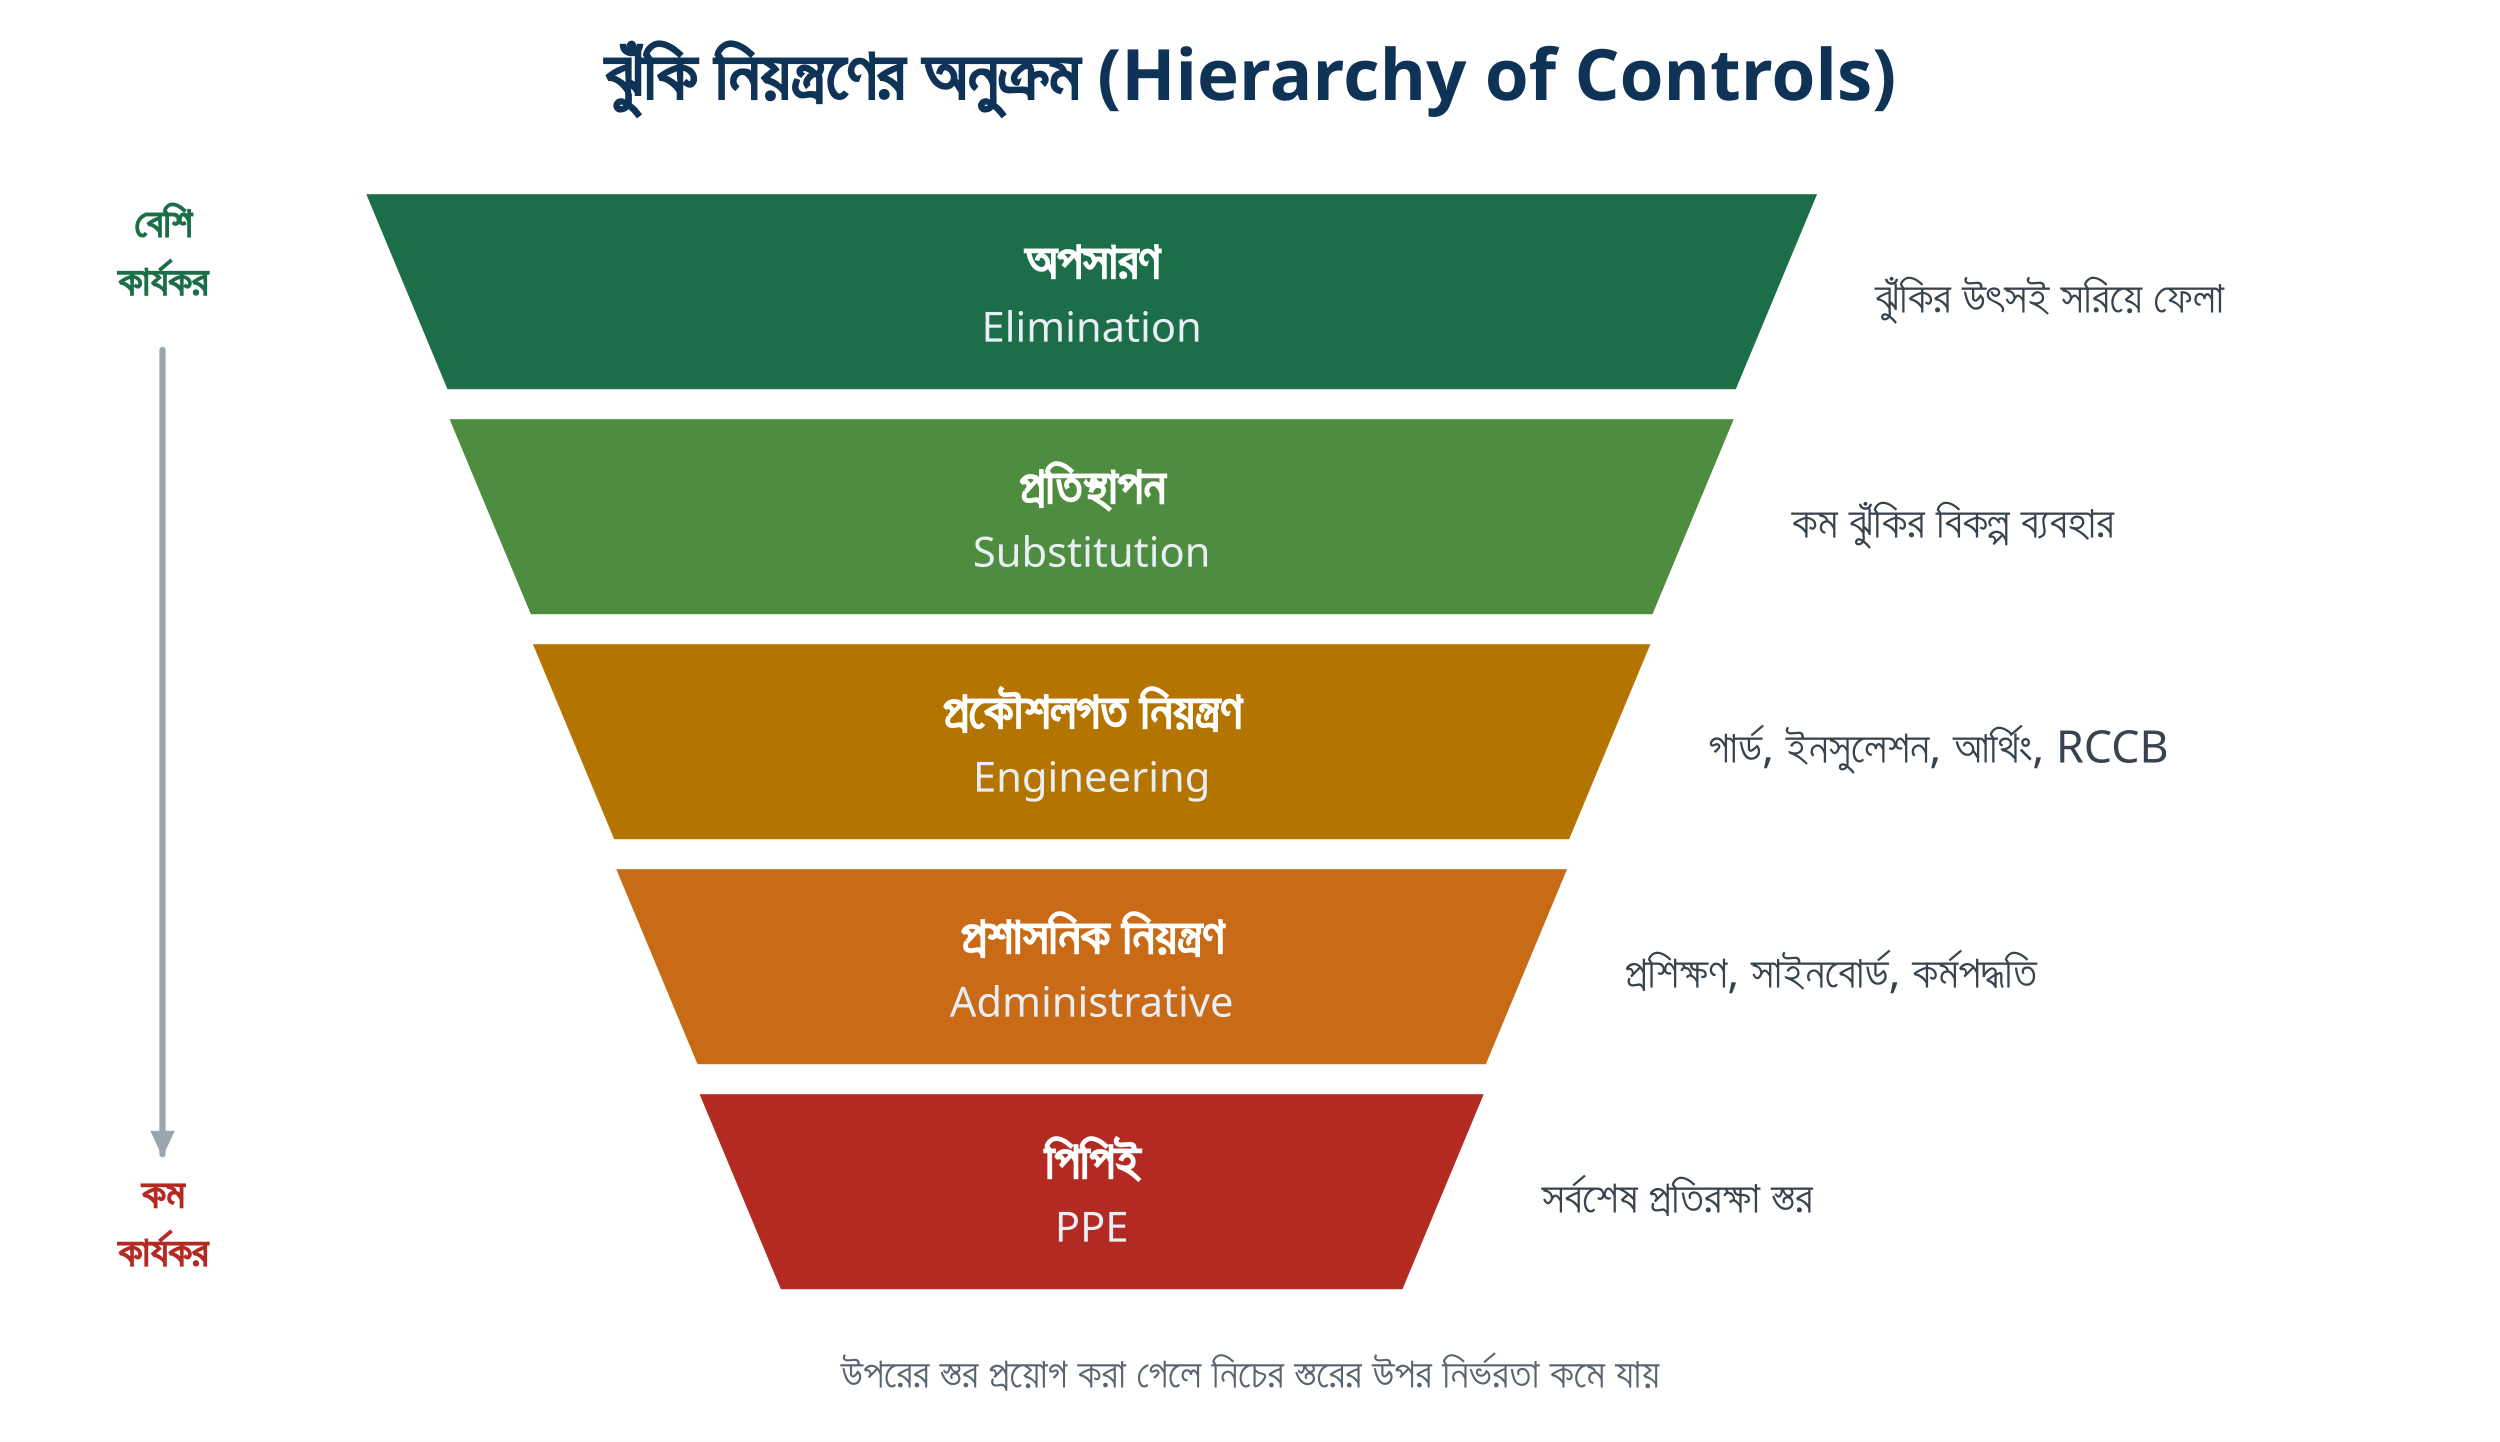
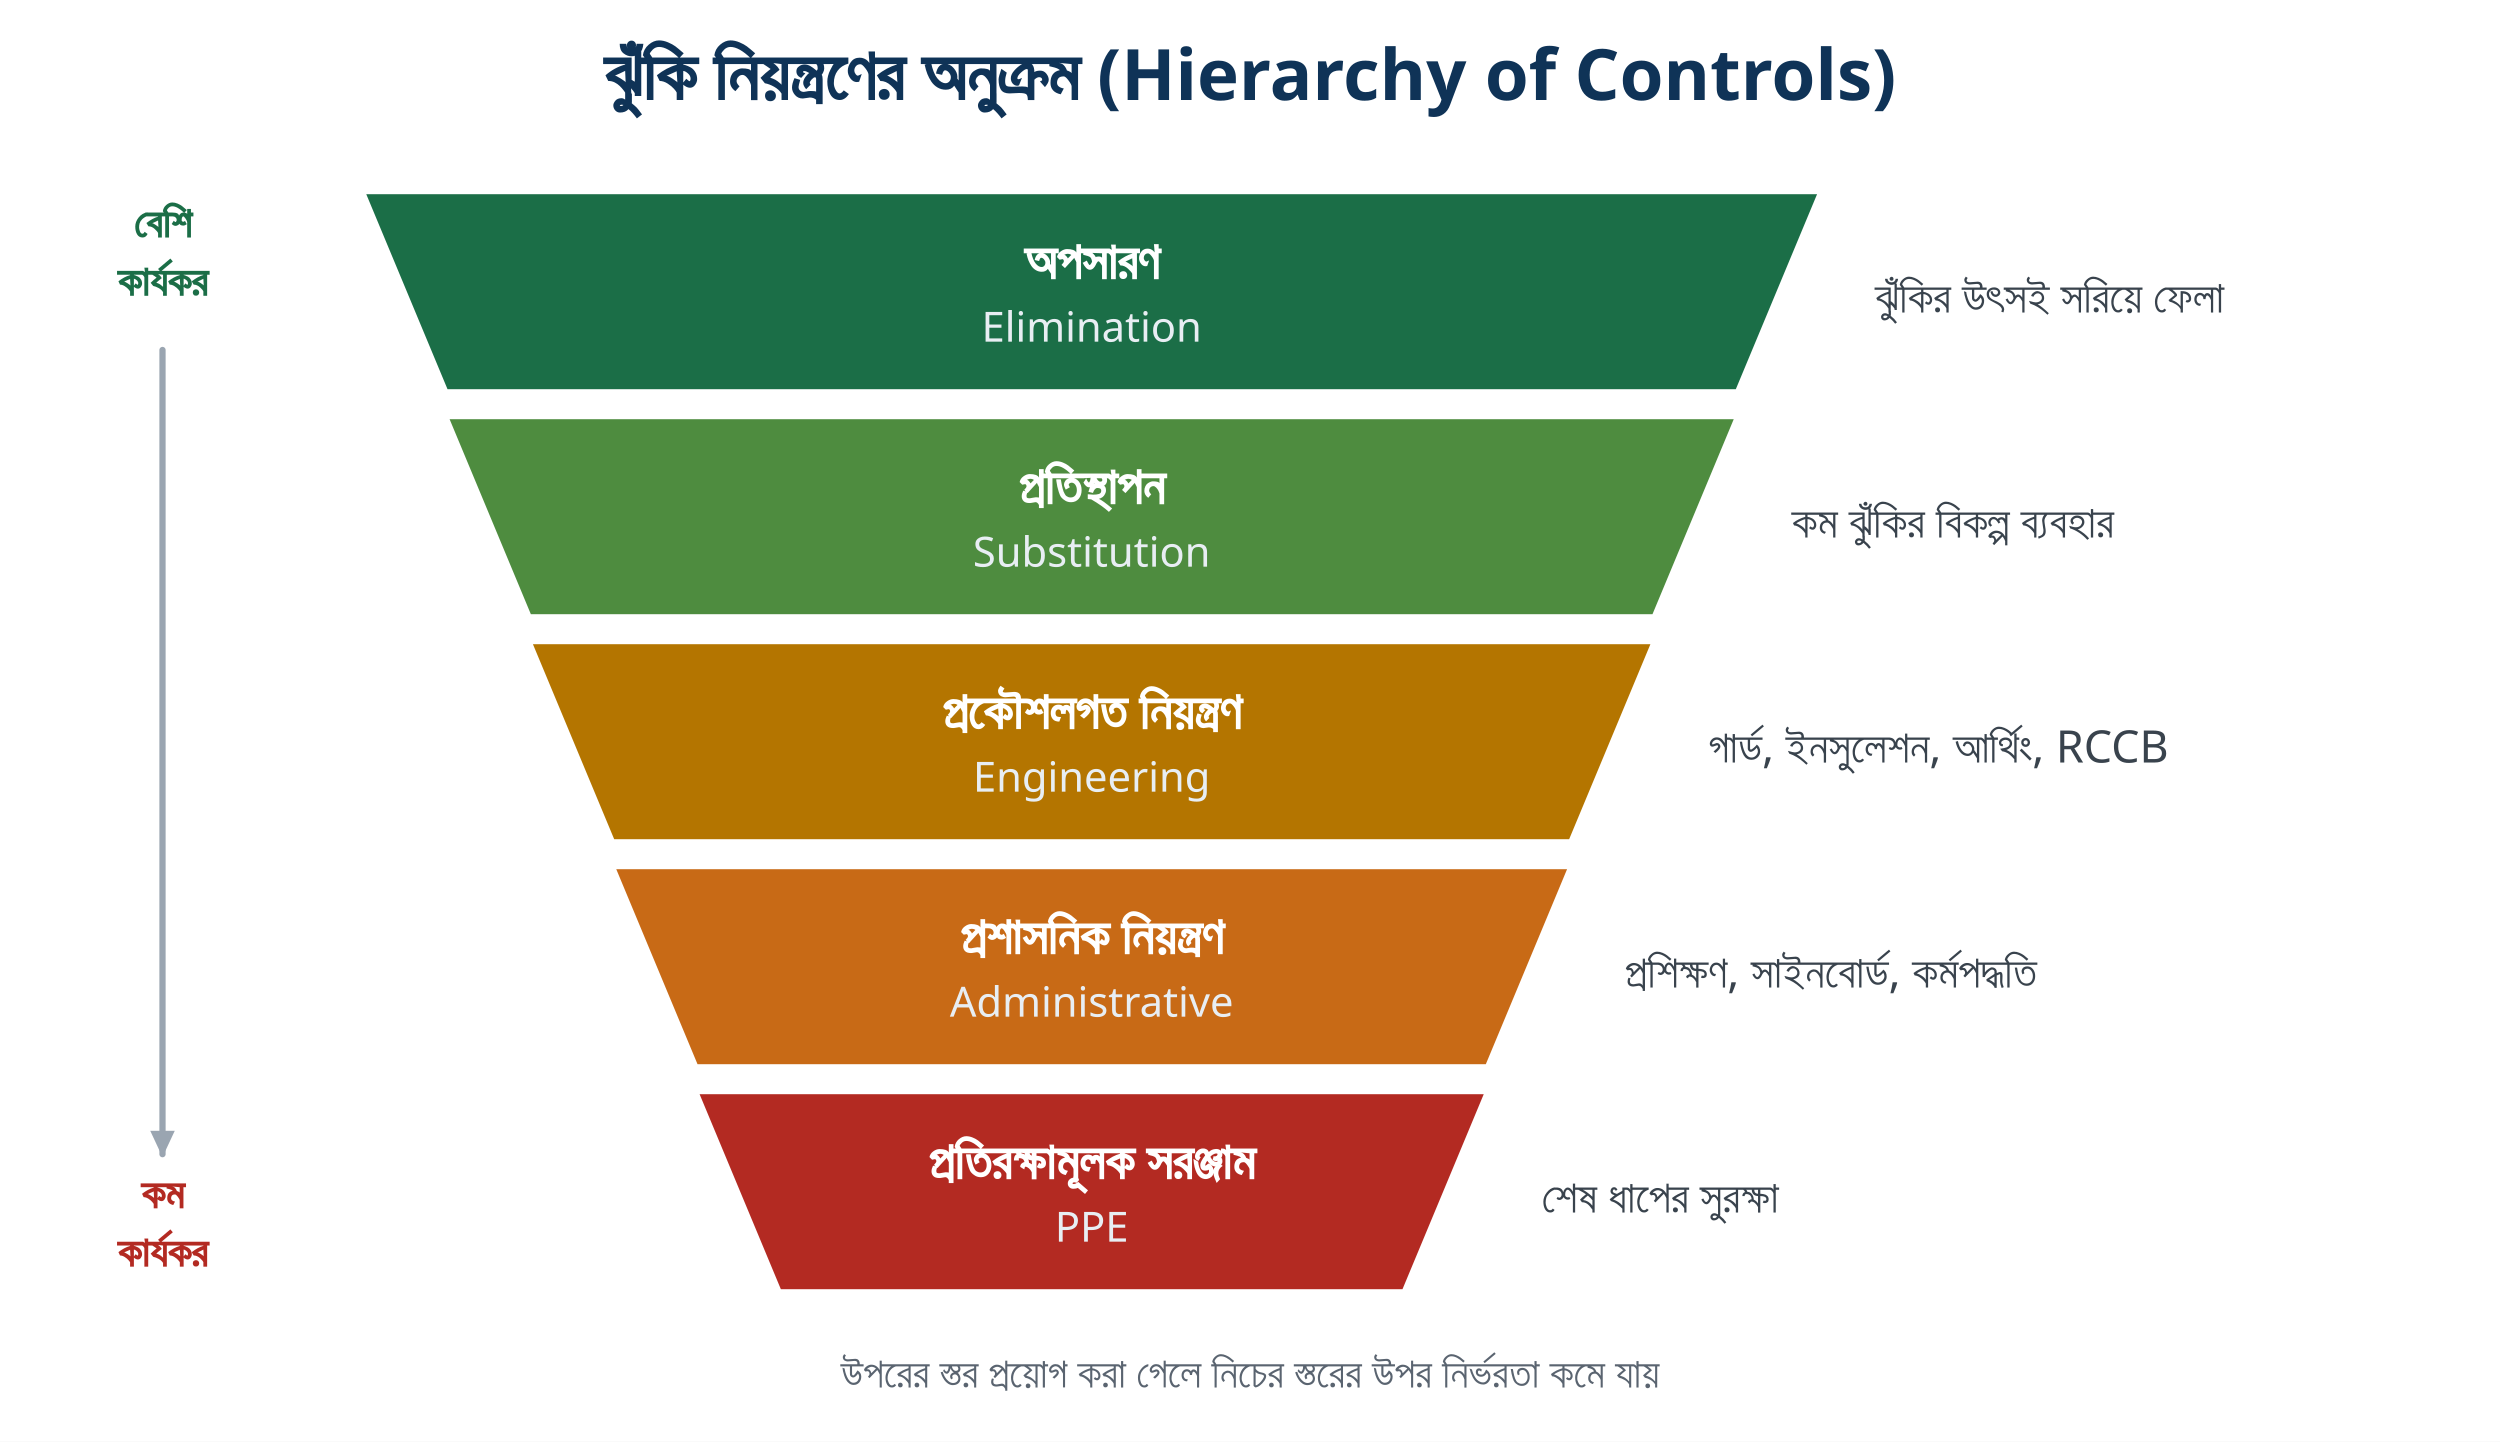
<svg xmlns="http://www.w3.org/2000/svg" width="1200" height="692" viewBox="0 0 1200 692">
  <defs>
    <marker id="arg2" viewBox="0 0 10 10" refX="8.5" refY="5" markerUnits="userSpaceOnUse" markerWidth="14" markerHeight="14" orient="auto-start-reverse">
      <path d="M 0.5 0.8 L 9.5 5 L 0.5 9.2 z" fill="#9AA5B1" />
    </marker>
  </defs>
  <rect width="1200" height="692" fill="#FFFFFF" />
  <text x="600.0" y="48.0" font-family="Kalpurush" font-size="34" font-weight="700" fill="#0F3357" text-anchor="middle">ঝুঁকি নিয়ন্ত্রণের অনুক্রম (Hierarchy of Controls)</text>
  <polygon points="174.0,92.0 874.0,92.0 834.0,188.0 214.0,188.0" fill="#1B6E47" stroke="#FFFFFF" stroke-width="2.4" stroke-linejoin="round" />
  <text x="524.0" y="134.0" font-family="Kalpurush" font-size="24.5" font-weight="700" fill="#FFFFFF" text-anchor="middle">অপসারণ</text>
  <text x="524.0" y="164.0" font-family="Kalpurush" font-size="20" font-weight="400" fill="#E8EEF3" text-anchor="middle">Elimination</text>
  <text x="900.0" y="150.0" font-family="Kalpurush" font-size="21.5" font-weight="400" fill="#39434D" text-anchor="start">ঝুঁকির উৎসই সরিয়ে ফেলা</text>
  <polygon points="214.0,200.0 834.0,200.0 794.0,296.0 254.0,296.0" fill="#4E8C3F" stroke="#FFFFFF" stroke-width="2.4" stroke-linejoin="round" />
  <text x="524.0" y="242.0" font-family="Kalpurush" font-size="24.5" font-weight="700" fill="#FFFFFF" text-anchor="middle">প্রতিস্থাপন</text>
  <text x="524.0" y="272.0" font-family="Kalpurush" font-size="20" font-weight="400" fill="#E8EEF3" text-anchor="middle">Substitution</text>
  <text x="860.0" y="258.0" font-family="Kalpurush" font-size="21.5" font-weight="400" fill="#39434D" text-anchor="start">কম ঝুঁকির বিকল্প ব্যবহার</text>
  <polygon points="254.0,308.0 794.0,308.0 754.0,404.0 294.0,404.0" fill="#B47500" stroke="#FFFFFF" stroke-width="2.4" stroke-linejoin="round" />
  <text x="524.0" y="350.0" font-family="Kalpurush" font-size="24.5" font-weight="700" fill="#FFFFFF" text-anchor="middle">প্রকৌশলগত নিয়ন্ত্রণ</text>
  <text x="524.0" y="380.0" font-family="Kalpurush" font-size="20" font-weight="400" fill="#E8EEF3" text-anchor="middle">Engineering</text>
  <text x="820.0" y="366.0" font-family="Kalpurush" font-size="21.5" font-weight="400" fill="#39434D" text-anchor="start">গার্ড, ইনসুলেশন, আর্থিং, RCCB</text>
  <polygon points="294.0,416.0 754.0,416.0 714.0,512.0 334.0,512.0" fill="#C86A16" stroke="#FFFFFF" stroke-width="2.4" stroke-linejoin="round" />
  <text x="524.0" y="458.0" font-family="Kalpurush" font-size="24.5" font-weight="700" fill="#FFFFFF" text-anchor="middle">প্রশাসনিক নিয়ন্ত্রণ</text>
  <text x="524.0" y="488.0" font-family="Kalpurush" font-size="20" font-weight="400" fill="#E8EEF3" text-anchor="middle">Administrative</text>
  <text x="780.0" y="474.0" font-family="Kalpurush" font-size="21.5" font-weight="400" fill="#39434D" text-anchor="start">প্রশিক্ষণ, সাইনবোর্ড, কর্মপদ্ধতি</text>
  <polygon points="334.0,524.0 714.0,524.0 674.0,620.0 374.0,620.0" fill="#B32A22" stroke="#FFFFFF" stroke-width="2.4" stroke-linejoin="round" />
-   <text x="524.0" y="566.0" font-family="Kalpurush" font-size="24.5" font-weight="700" fill="#FFFFFF" text-anchor="middle">পিপিই</text>
+   <text x="524.0" y="566.0" font-family="Kalpurush" font-size="24.5" font-weight="700" fill="#FFFFFF" text-anchor="middle">প্রতিরক্ষামূলক সরঞ্জাম</text>
  <text x="524.0" y="596.0" font-family="Kalpurush" font-size="20" font-weight="400" fill="#E8EEF3" text-anchor="middle">PPE</text>
-   <text x="740.0" y="582.0" font-family="Kalpurush" font-size="21.5" font-weight="400" fill="#39434D" text-anchor="start">সর্বশেষ প্রতিরক্ষা স্তর</text>
+   <text x="740.0" y="582.0" font-family="Kalpurush" font-size="21.5" font-weight="400" fill="#39434D" text-anchor="start">শেষ ধাপের সুরক্ষা</text>
  <text x="78.0" y="114.0" font-family="Kalpurush" font-size="20" font-weight="700" fill="#1B6E47" text-anchor="middle">বেশি</text>
  <text x="78.0" y="142.0" font-family="Kalpurush" font-size="20" font-weight="700" fill="#1B6E47" text-anchor="middle">কার্যকর</text>
  <text x="78.0" y="580.0" font-family="Kalpurush" font-size="20" font-weight="700" fill="#B32A22" text-anchor="middle">কম</text>
  <text x="78.0" y="608.0" font-family="Kalpurush" font-size="20" font-weight="700" fill="#B32A22" text-anchor="middle">কার্যকর</text>
  <path d="M 78 168.0 L 78 554.0" fill="none" stroke="#9AA5B1" stroke-width="3" stroke-linecap="round" stroke-linejoin="round" marker-end="url(#arg2)" />
  <text x="600.0" y="666.0" font-family="Kalpurush" font-size="20" font-weight="400" fill="#5A6470" text-anchor="middle">উপরের স্তর প্রয়োগ করা গেলে নিচের স্তরের উপর নির্ভরতা কমে যায়</text>
</svg>
